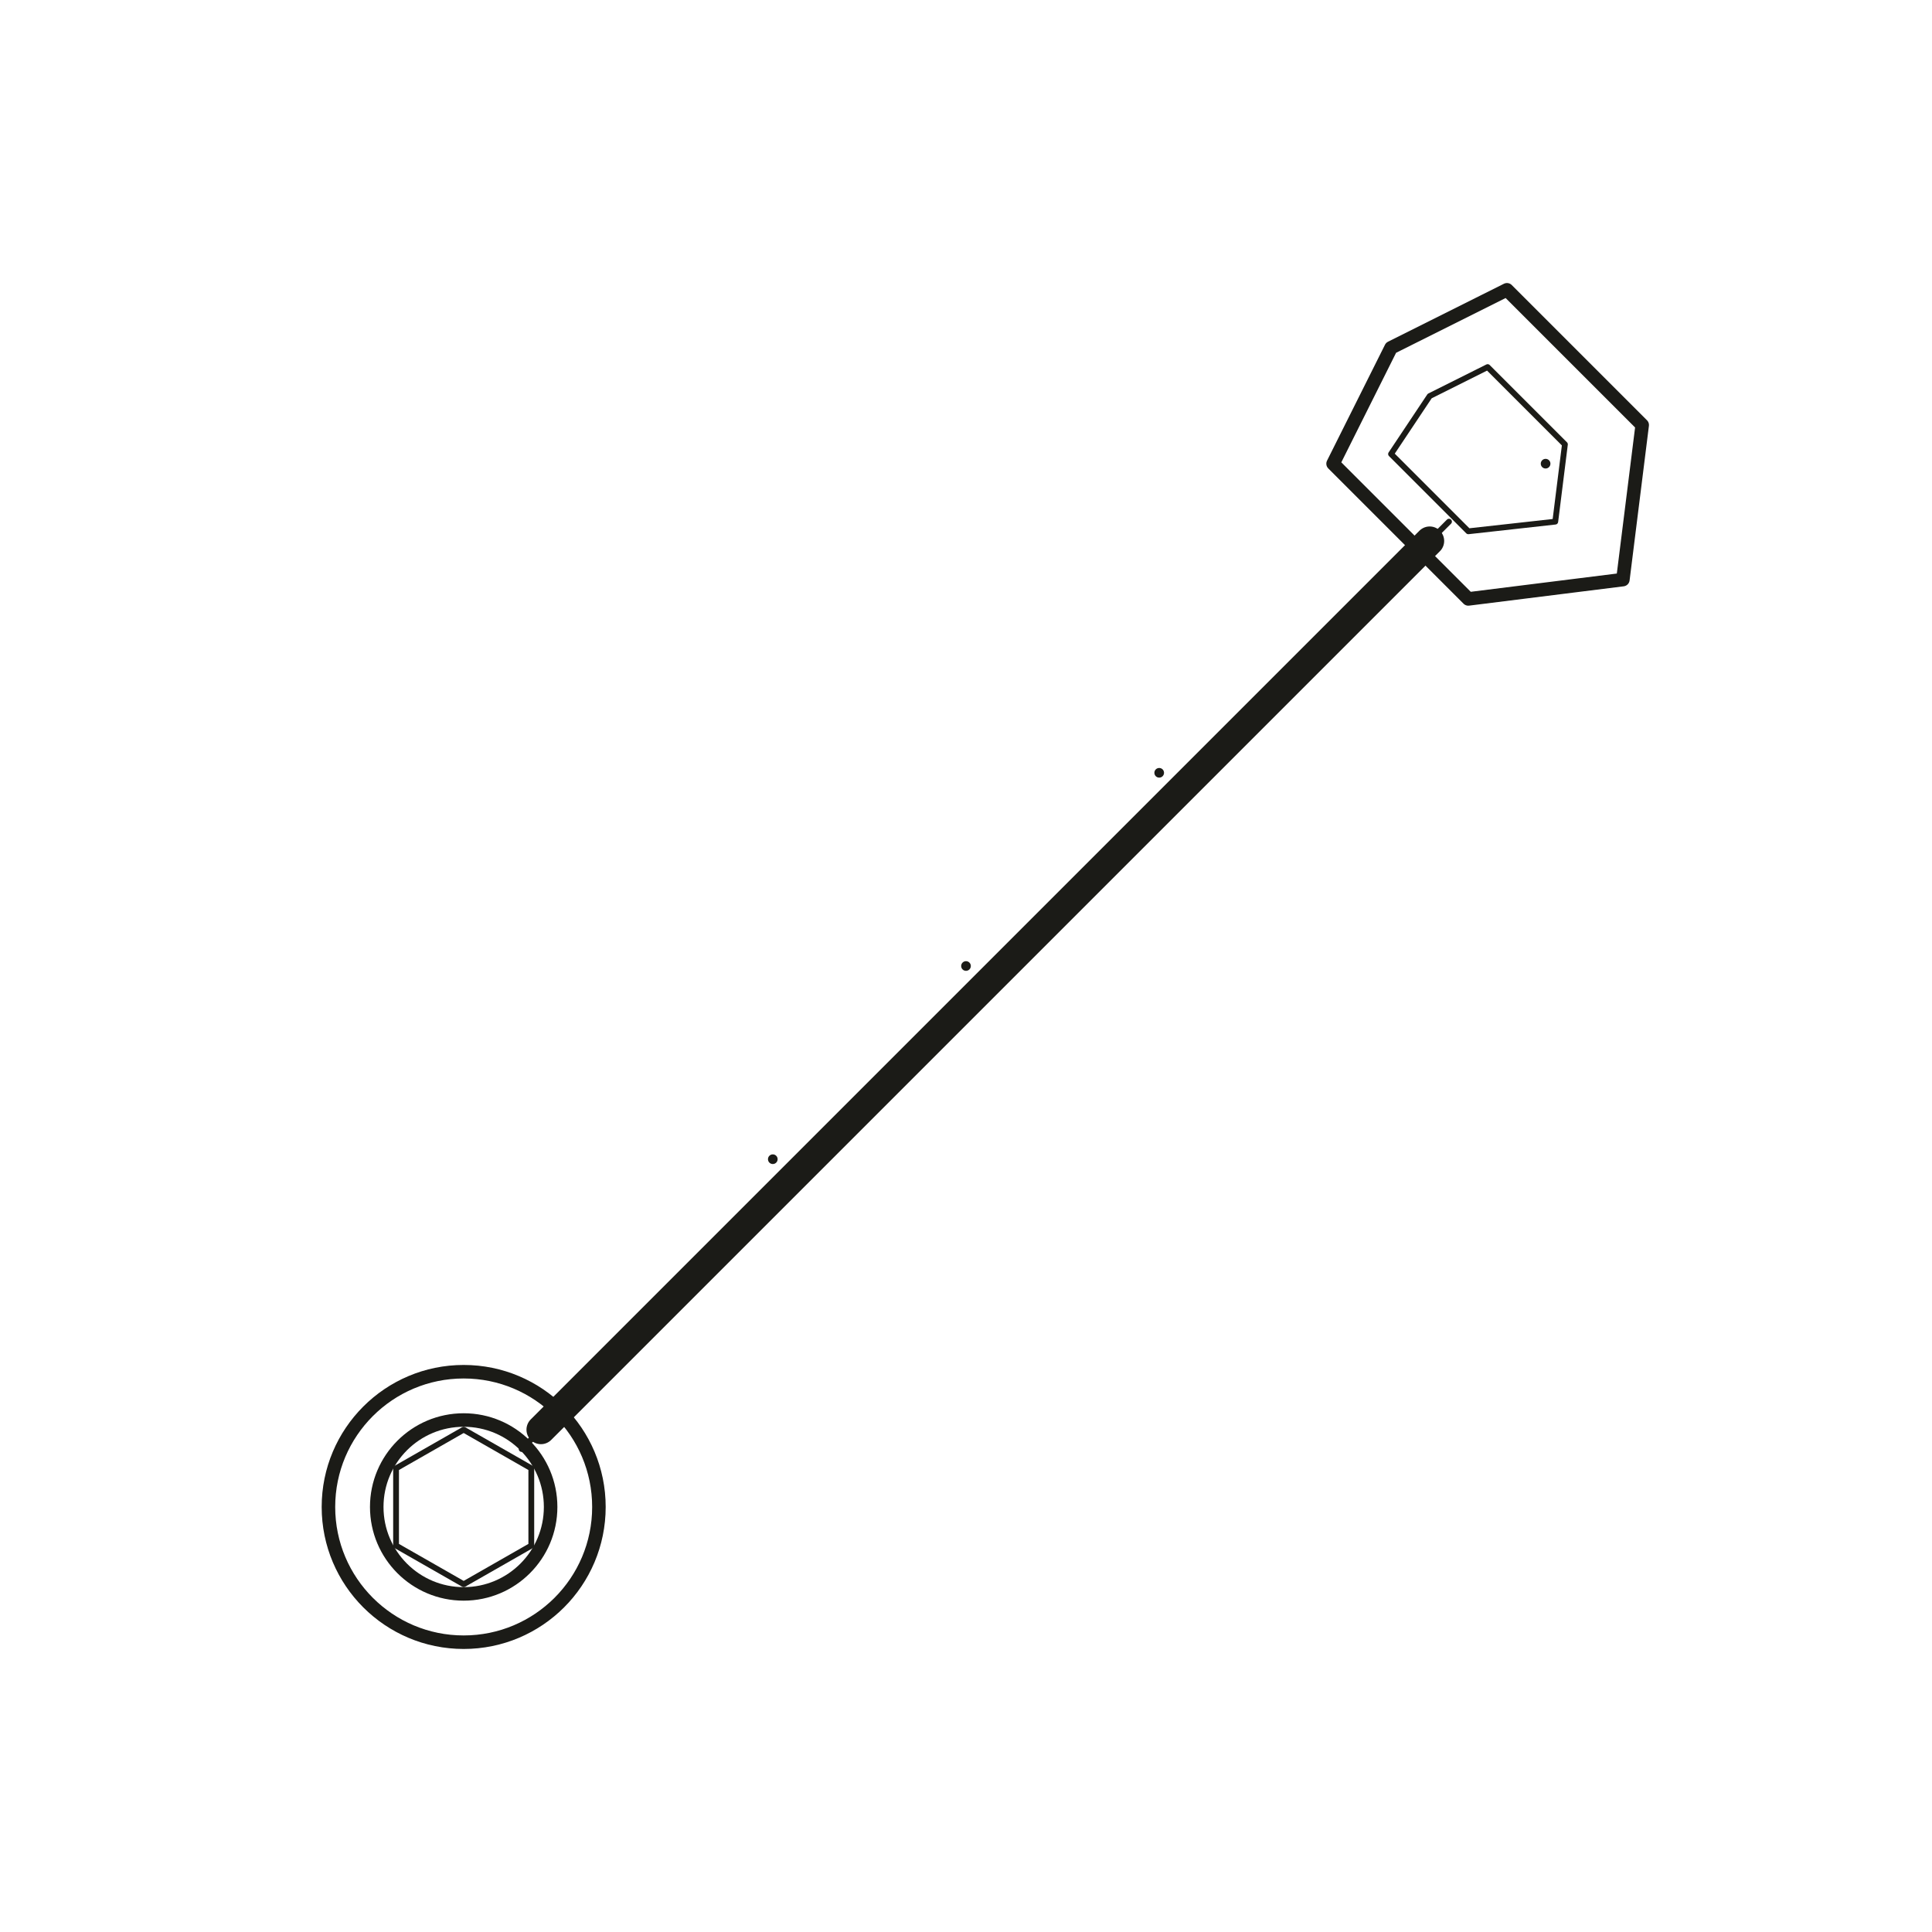
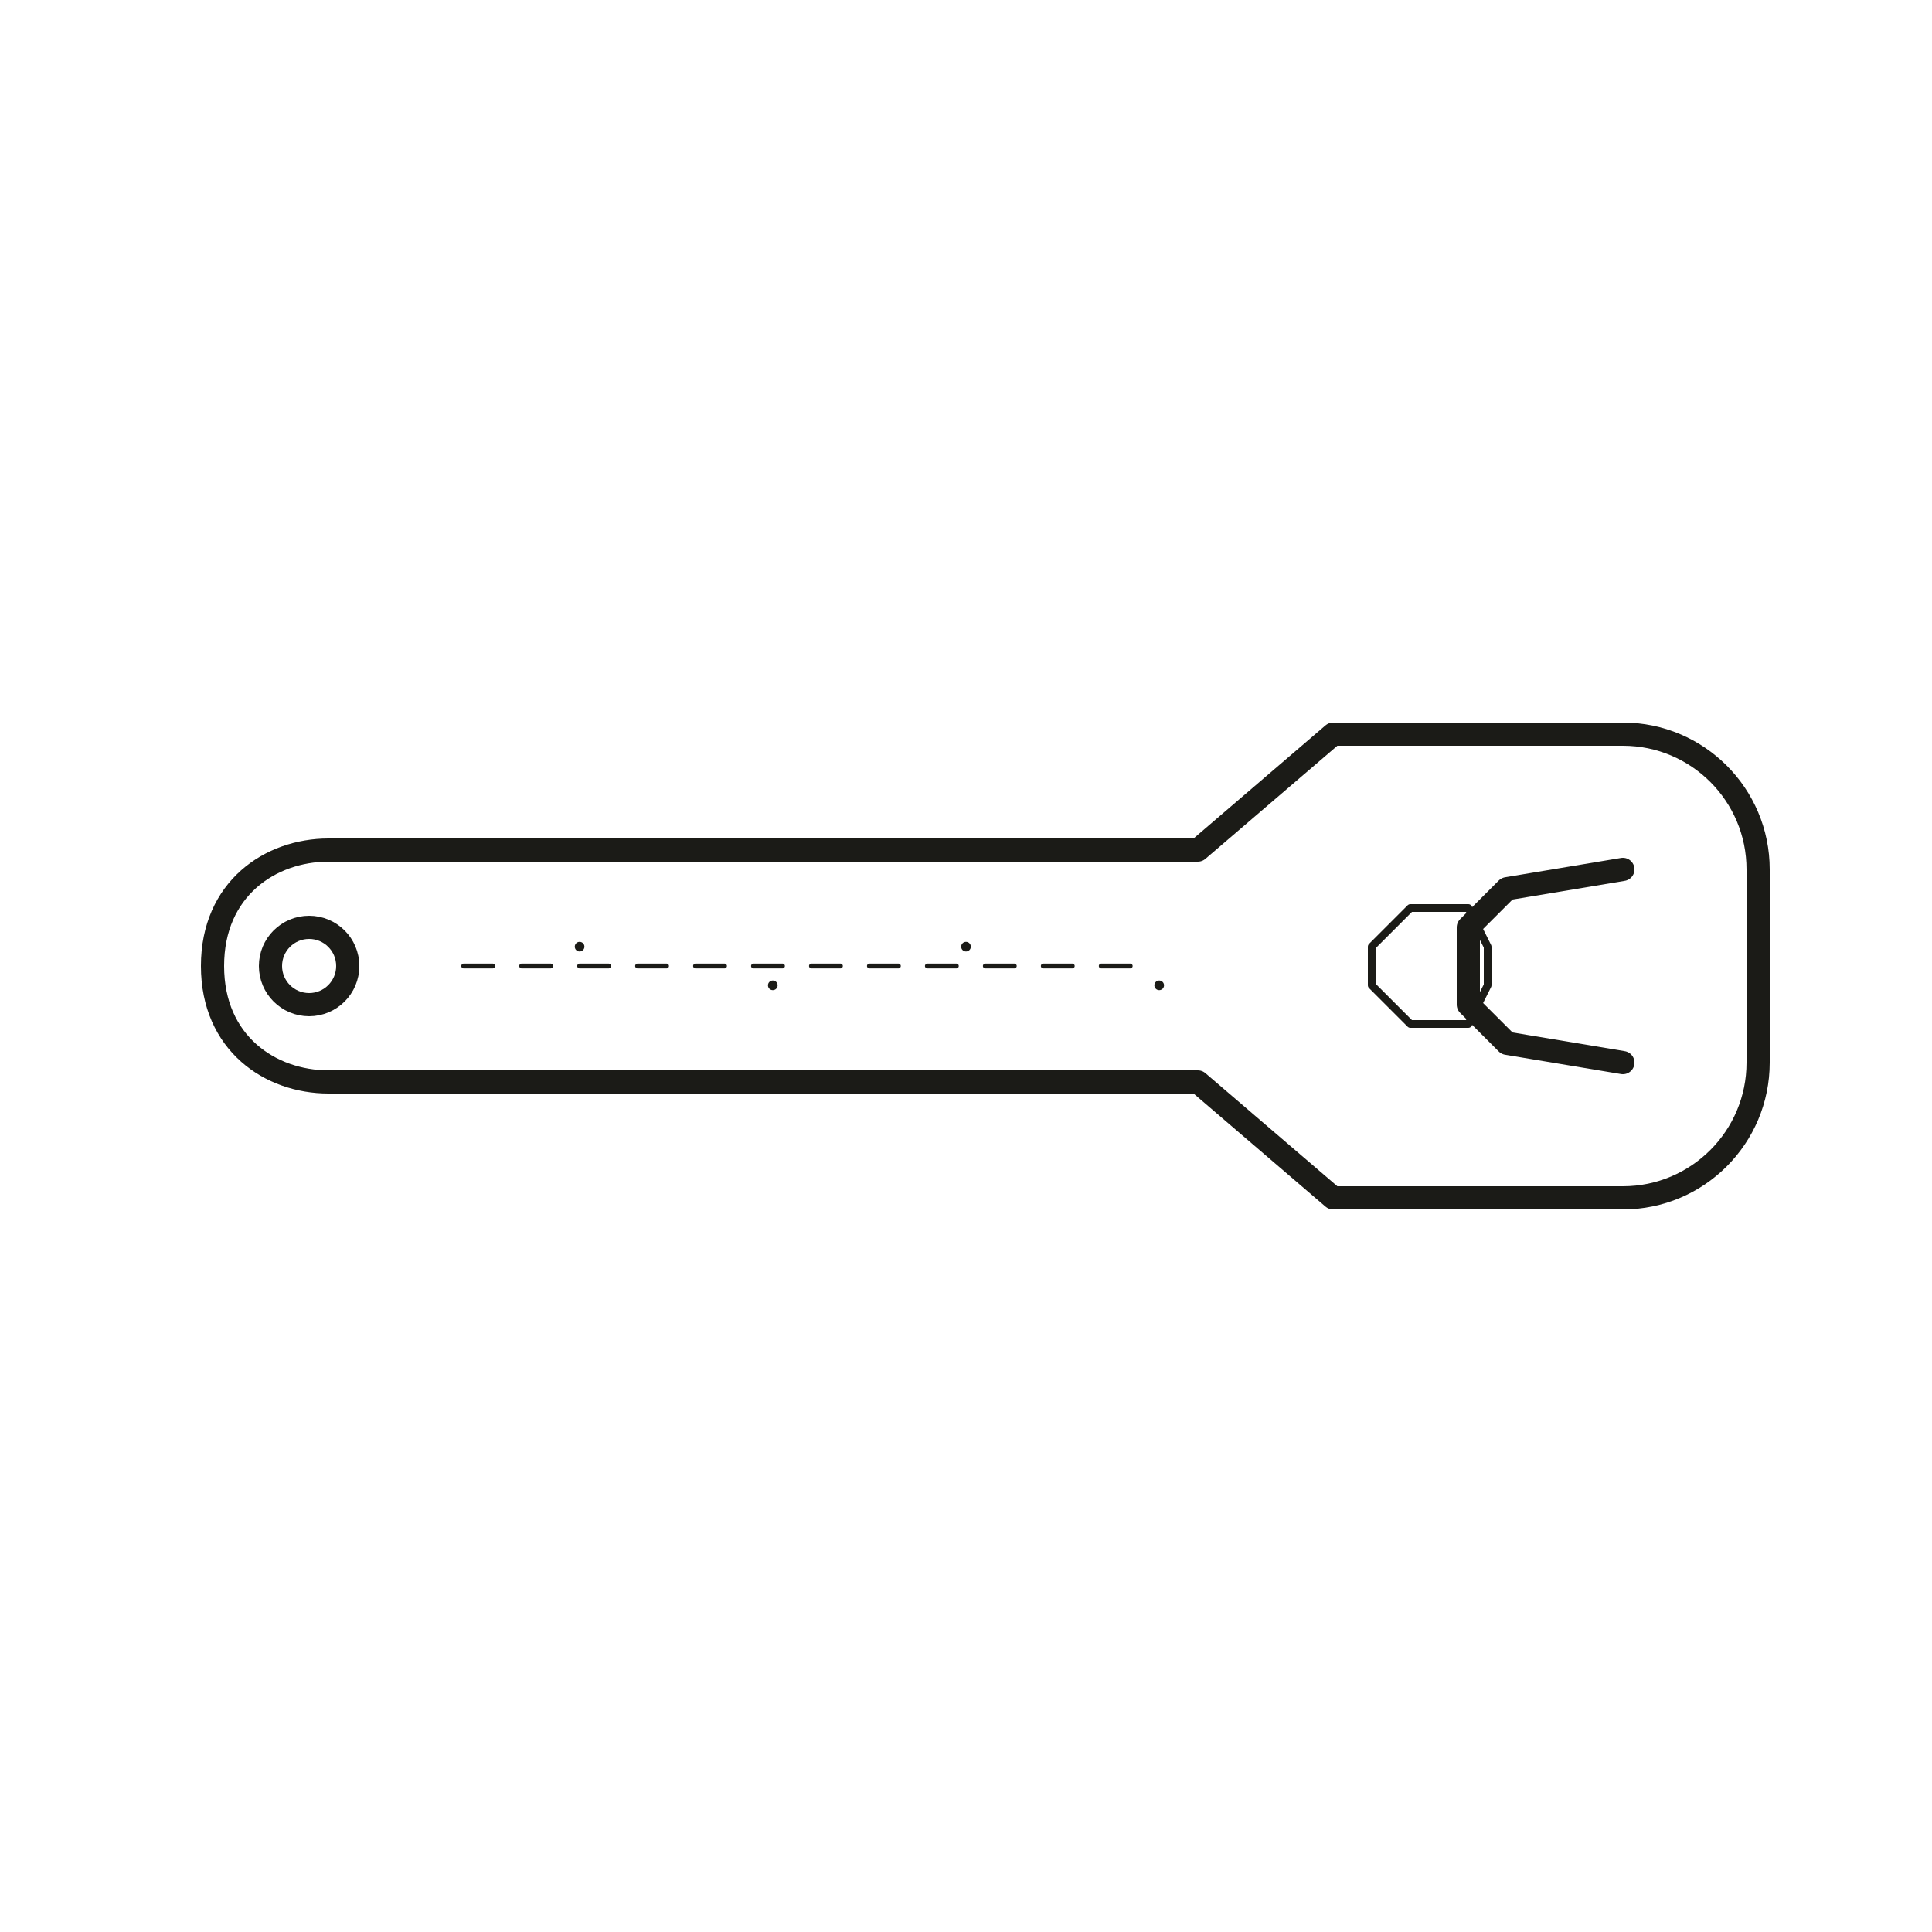
- <svg xmlns="http://www.w3.org/2000/svg" viewBox="0 0 200 200" fill="none" stroke="#1B1B17" stroke-width="1.4" stroke-linecap="round" stroke-linejoin="round">
-   <path d="M 156 30 L 170 44 L 168 60 L 152 62 L 138 48 L 144 36 Z" />
-   <path d="M 154 38 L 162 46 L 161 54 L 152 55 L 144 47 L 148 41 Z" stroke-width="0.6" />
-   <line x1="148" y1="56" x2="56" y2="148" stroke-width="3" />
-   <line x1="146" y1="58" x2="54" y2="150" stroke-width="0.6" />
-   <line x1="150" y1="54" x2="58" y2="146" stroke-width="0.6" />
-   <circle cx="48" cy="156" r="14" />
-   <circle cx="48" cy="156" r="9" />
-   <polygon points="48,148 55,152 55,160 48,164 41,160 41,152" stroke-width="0.6" />
-   <circle cx="100" cy="100" r="0.5" fill="#1B1B17" stroke="none" />
-   <circle cx="120" cy="80" r="0.5" fill="#1B1B17" stroke="none" />
-   <circle cx="80" cy="120" r="0.5" fill="#1B1B17" stroke="none" />
-   <circle cx="160" cy="48" r="0.5" fill="#1B1B17" stroke="none" />
+ <svg xmlns="http://www.w3.org/2000/svg" viewBox="0 0 200 200" fill="none" stroke="#1B1B17" stroke-width="2.4" stroke-linecap="round" stroke-linejoin="round">
+   <path d="M 22 100            C 22 92, 28 88, 34 88            L 124 88            L 138 76            L 168 76            A 14 14 0 0 1 182 90            L 182 110            A 14 14 0 0 1 168 124            L 138 124            L 124 112            L 34 112            C 28 112, 22 108, 22 100 Z" />
+   <path d="M 168 90 L 156 92 L 152 96 L 152 104 L 156 108 L 168 110" />
+   <polygon points="146,94 142,98 142,102 146,106 152,106 154,102 154,98 152,94" stroke-width="0.8" />
+   <line x1="48" y1="100" x2="118" y2="100" stroke-width="0.5" stroke-dasharray="3 3" />
+   <circle cx="32" cy="100" r="4" />
+   <circle cx="60" cy="98" r="0.5" fill="#1B1B17" stroke="none" />
+   <circle cx="80" cy="102" r="0.5" fill="#1B1B17" stroke="none" />
+   <circle cx="100" cy="98" r="0.5" fill="#1B1B17" stroke="none" />
+   <circle cx="120" cy="102" r="0.5" fill="#1B1B17" stroke="none" />
</svg>
